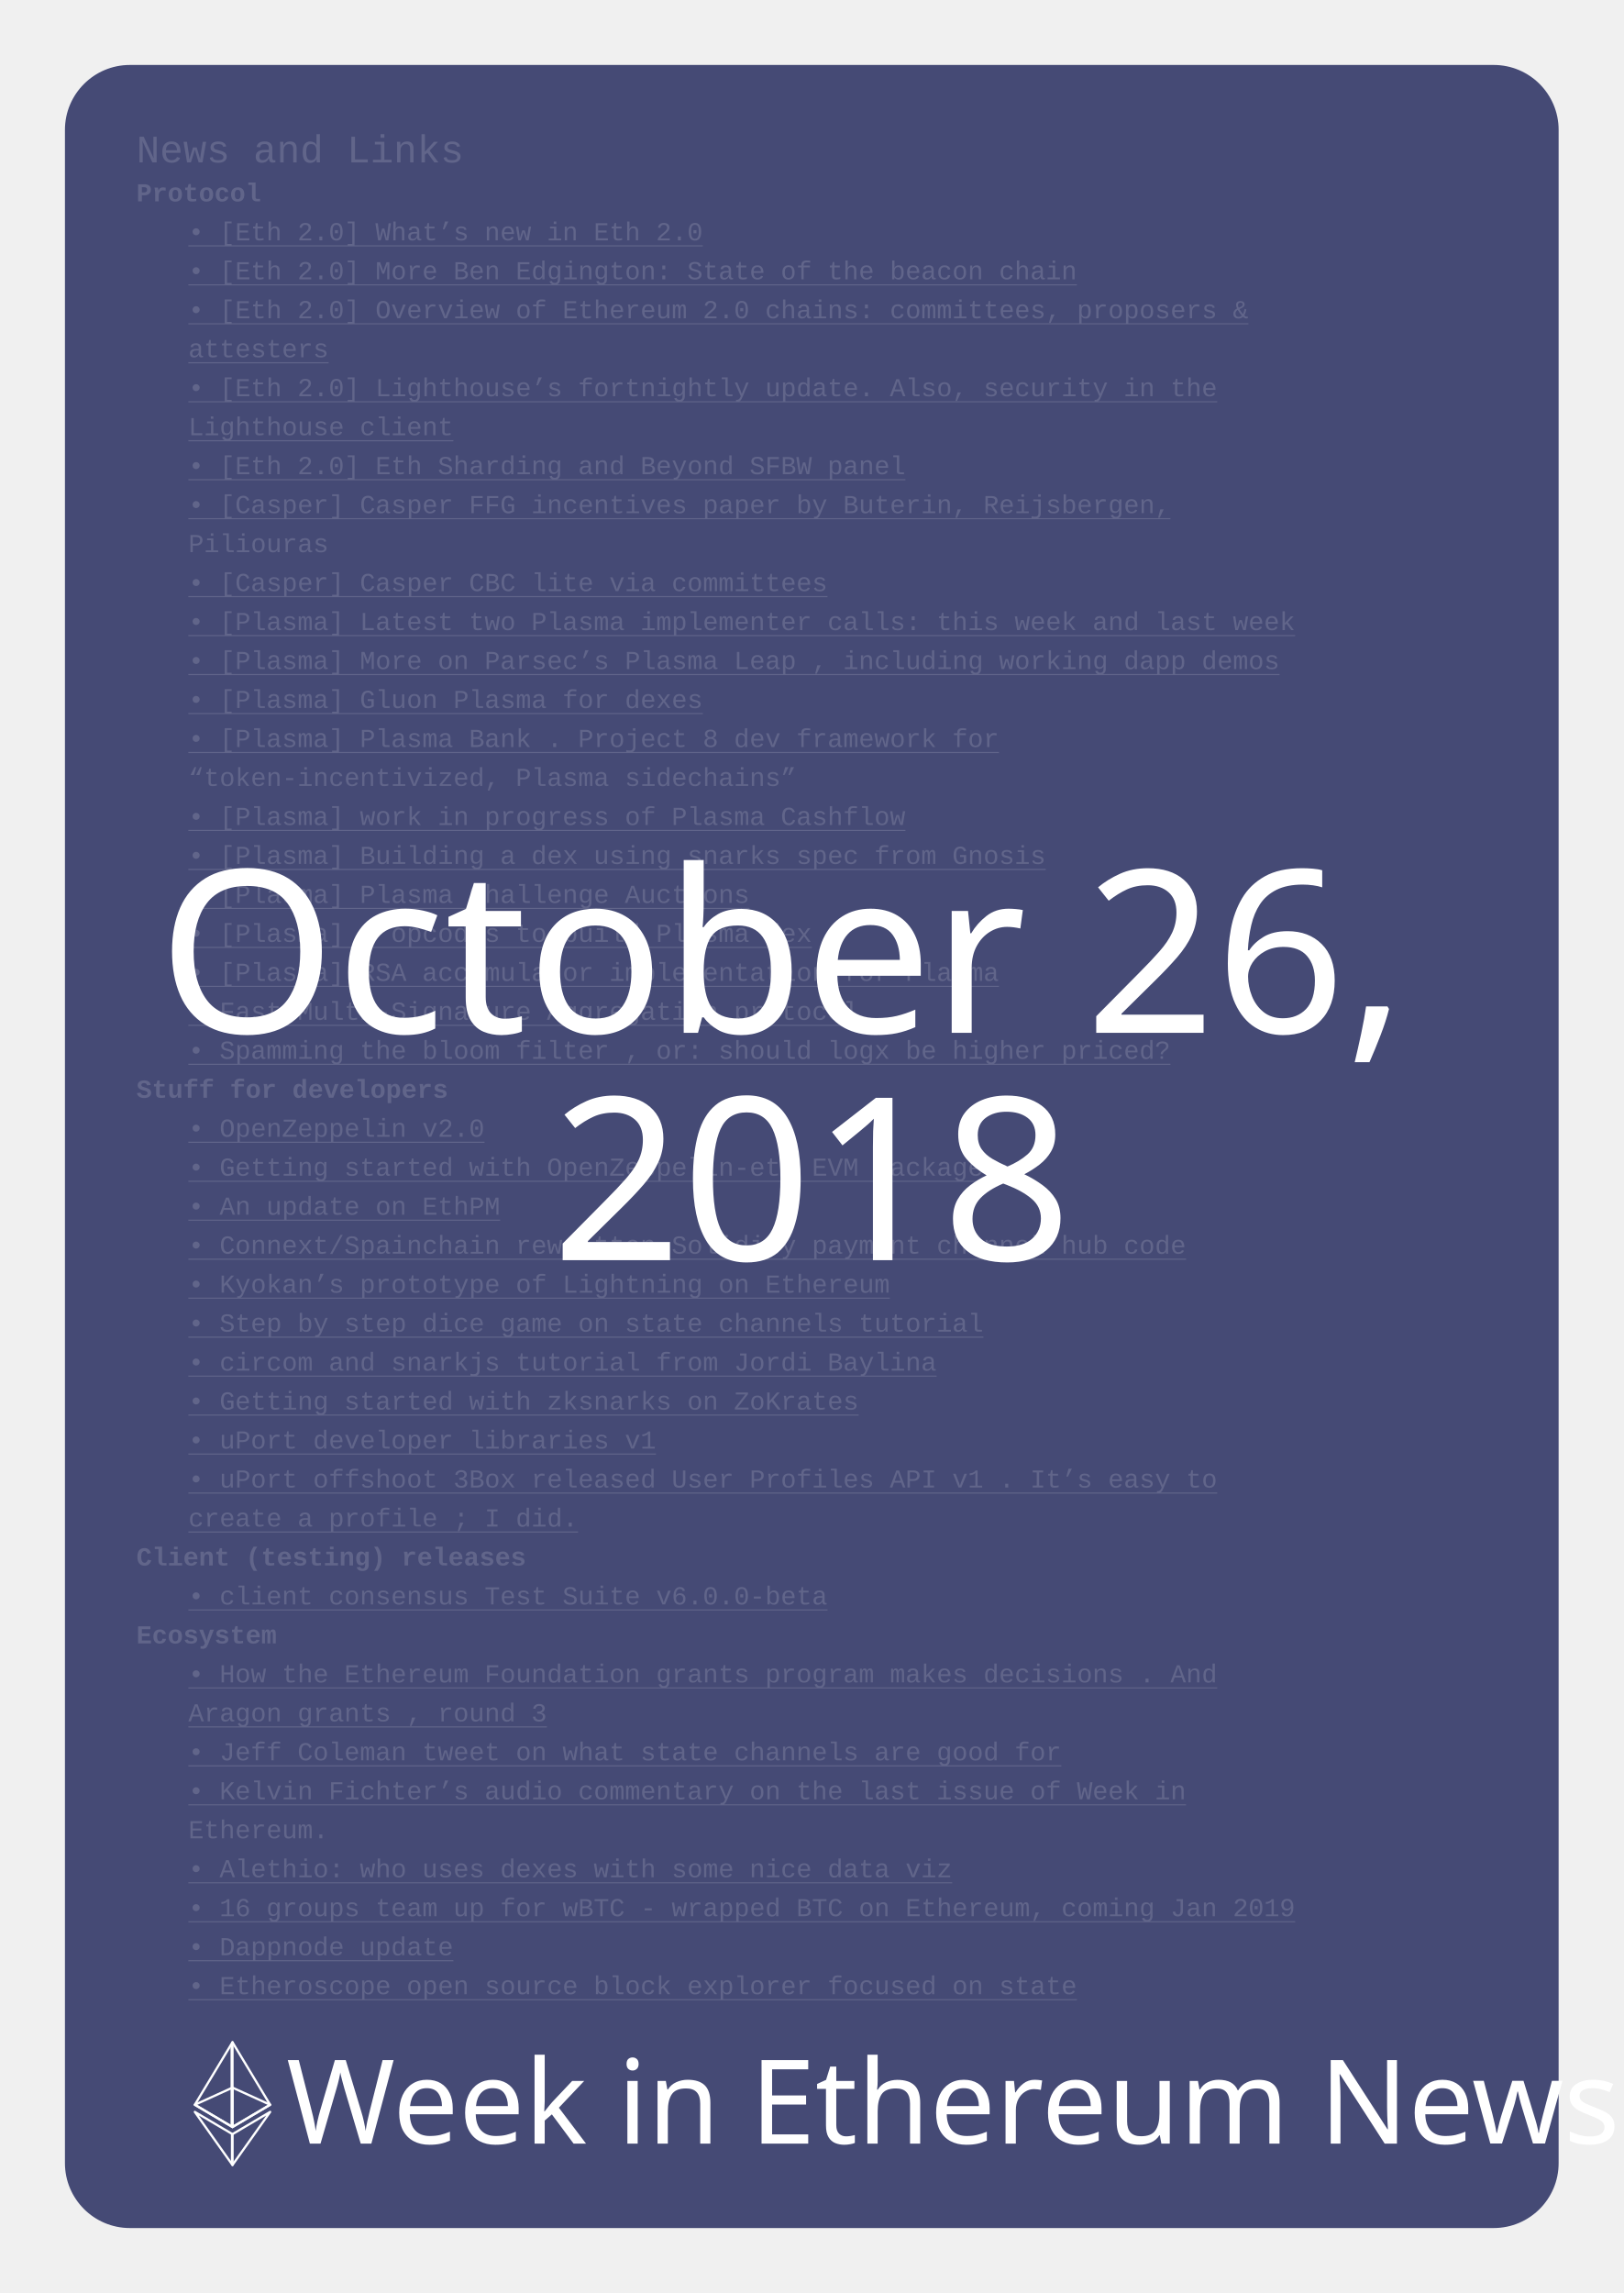
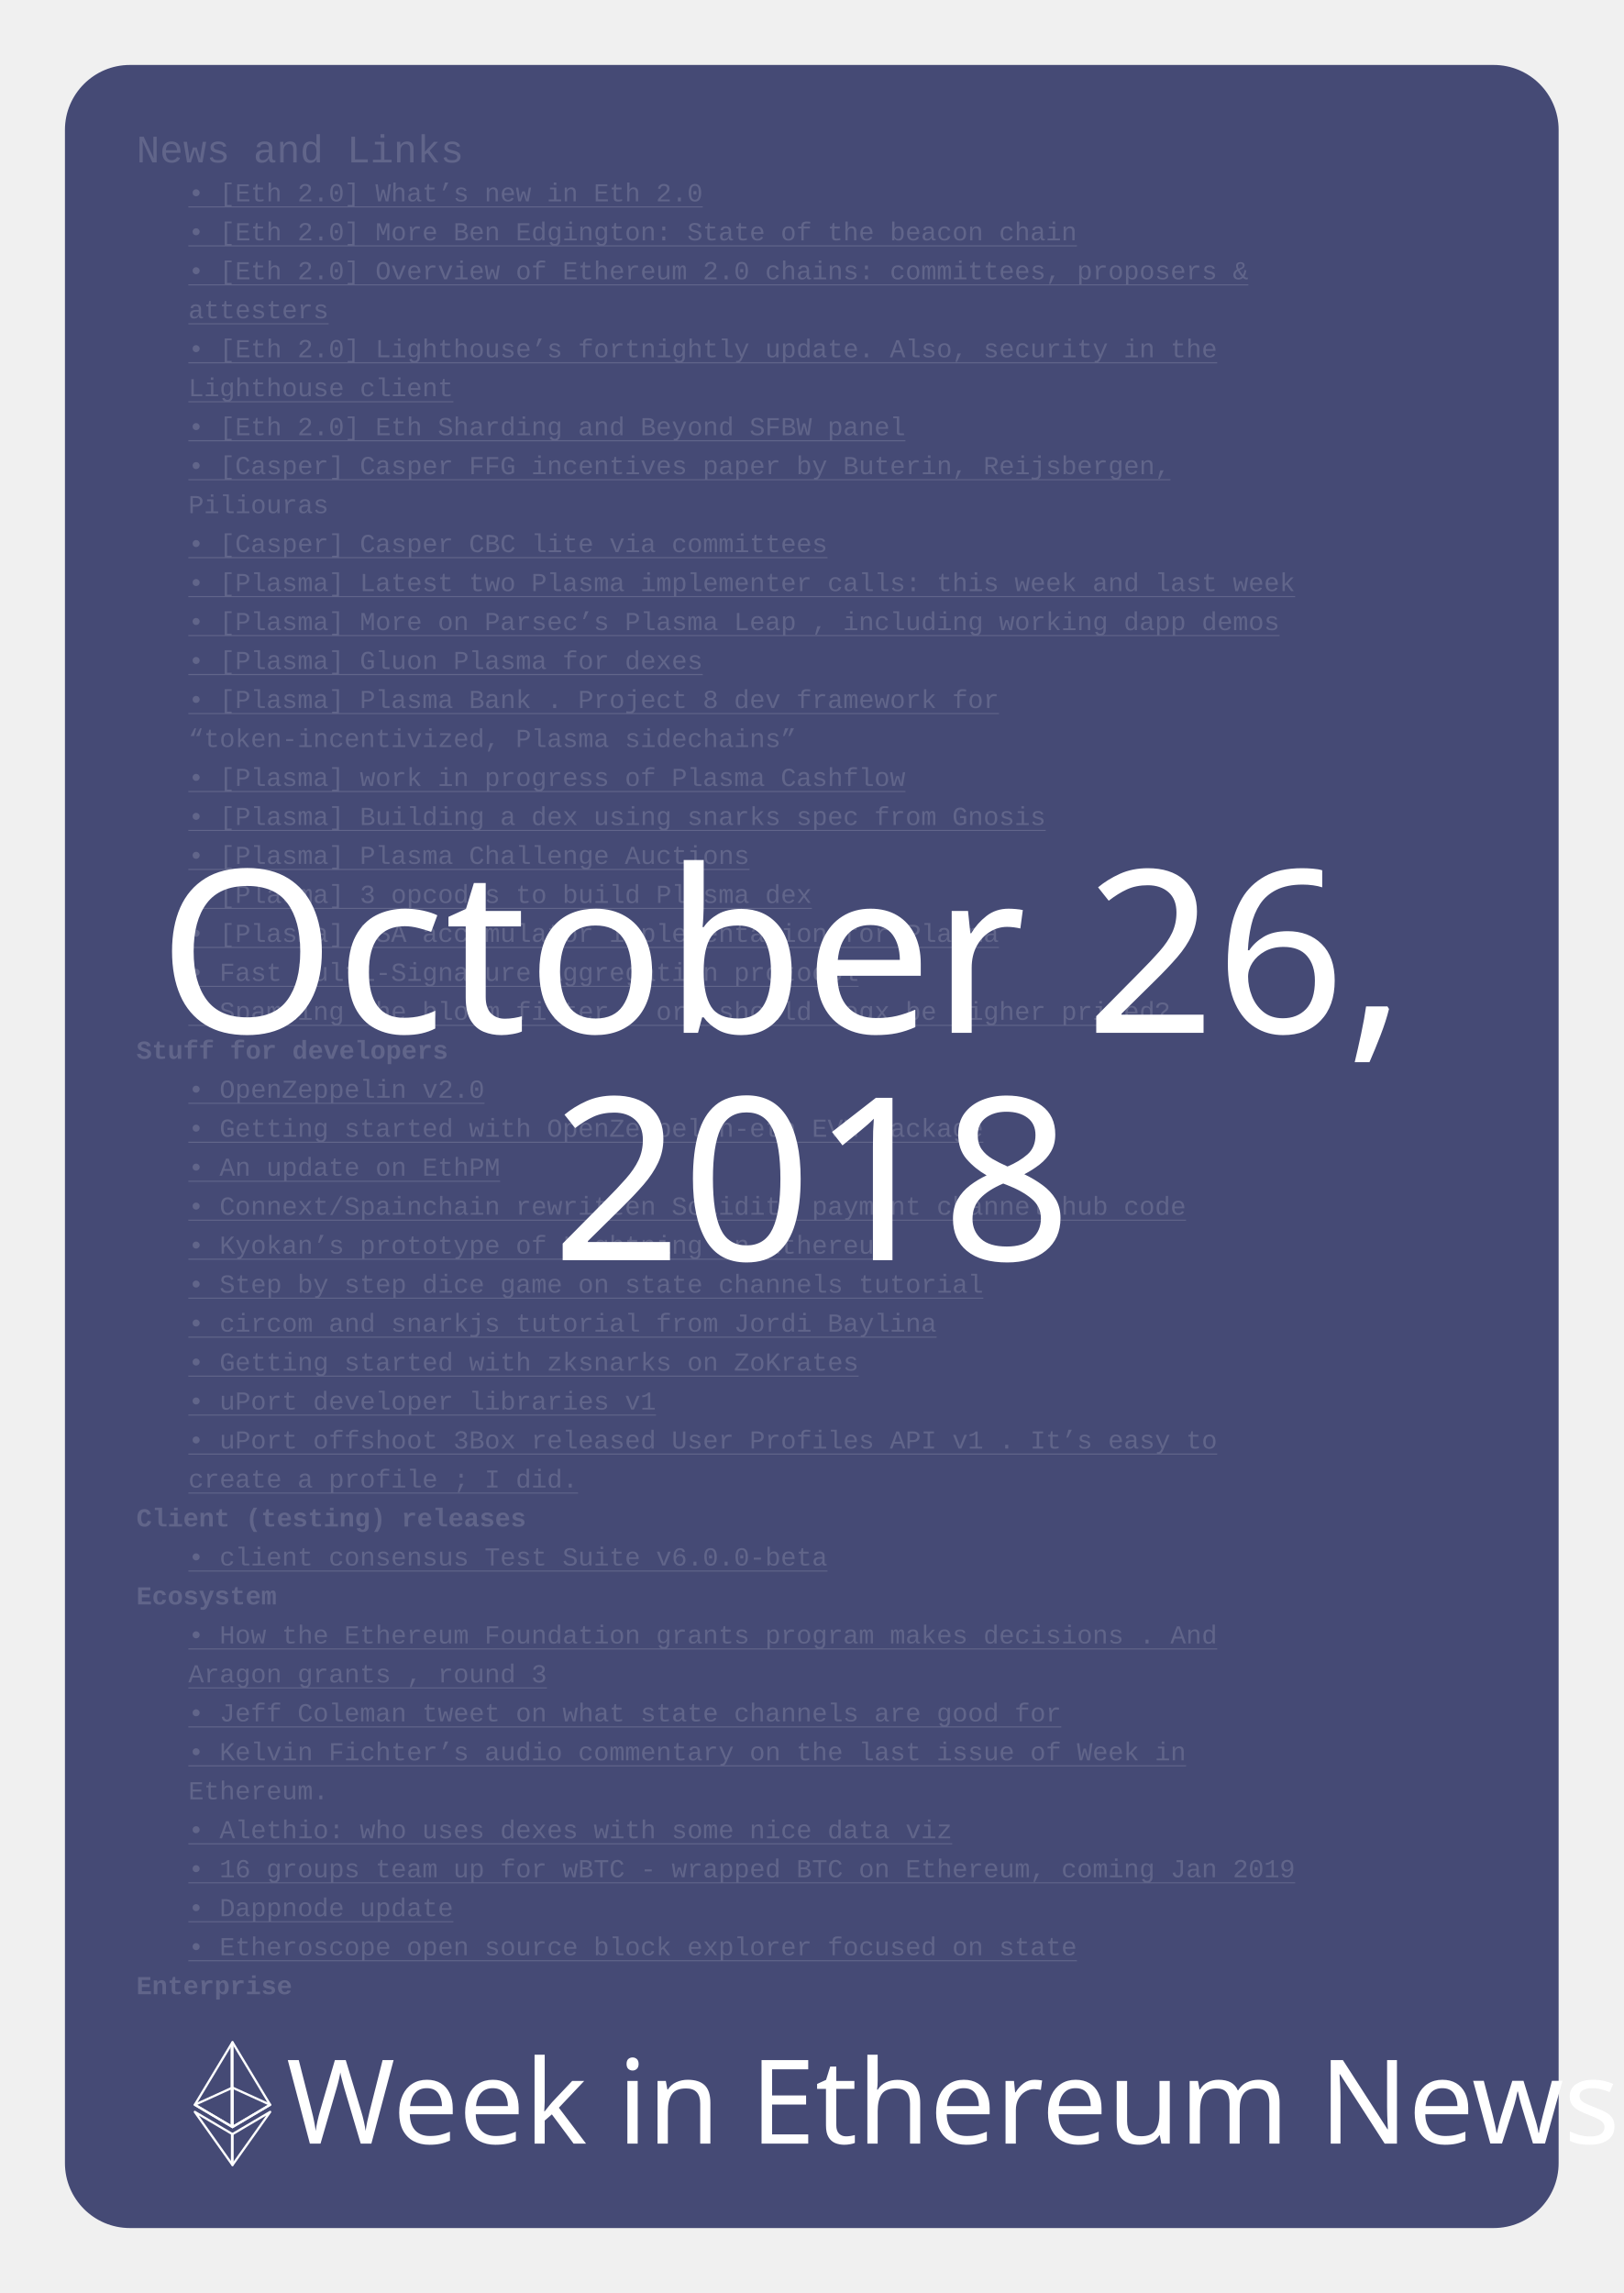
<svg xmlns="http://www.w3.org/2000/svg" width="500" height="706">
  <rect x="20" y="20" width="460" height="666" rx="20" fill="#454A75" />
  <text x="42" y="50" font-size="12" font-family="Courier New" fill="#ffffff" opacity="0.15">News and Links</text>
-   <text x="42" y="62" font-size="8" font-family="Courier New" fill="#ffffff" opacity="0.15" font-weight="bold">Protocol</text>
-   <text x="58" y="74" font-size="8" font-family="Courier New" fill="#ffffff" opacity="0.15" text-decoration="underline">• [Eth 2.0] What’s new in Eth 2.0</text>
-   <text x="58" y="86" font-size="8" font-family="Courier New" fill="#ffffff" opacity="0.15" text-decoration="underline">• [Eth 2.0] More Ben Edgington: State of the beacon chain</text>
-   <text x="58" y="98" font-size="8" font-family="Courier New" fill="#ffffff" opacity="0.15" text-decoration="underline">• [Eth 2.0] Overview of Ethereum 2.0 chains: committees, proposers &amp;</text>
-   <text x="58" y="110" font-size="8" font-family="Courier New" fill="#ffffff" opacity="0.15" text-decoration="underline">attesters</text>
-   <text x="58" y="122" font-size="8" font-family="Courier New" fill="#ffffff" opacity="0.15" text-decoration="underline">• [Eth 2.0] Lighthouse’s fortnightly update. Also, security in the</text>
-   <text x="58" y="134" font-size="8" font-family="Courier New" fill="#ffffff" opacity="0.15" text-decoration="underline">Lighthouse client</text>
-   <text x="58" y="146" font-size="8" font-family="Courier New" fill="#ffffff" opacity="0.15" text-decoration="underline">• [Eth 2.0] Eth Sharding and Beyond SFBW panel</text>
-   <text x="58" y="158" font-size="8" font-family="Courier New" fill="#ffffff" opacity="0.15" text-decoration="underline">• [Casper] Casper FFG incentives paper by Buterin, Reijsbergen,</text>
-   <text x="58" y="170" font-size="8" font-family="Courier New" fill="#ffffff" opacity="0.15">Piliouras</text>
-   <text x="58" y="182" font-size="8" font-family="Courier New" fill="#ffffff" opacity="0.15" text-decoration="underline">• [Casper] Casper CBC lite via committees</text>
-   <text x="58" y="194" font-size="8" font-family="Courier New" fill="#ffffff" opacity="0.15" text-decoration="underline">• [Plasma] Latest two Plasma implementer calls: this week and last week</text>
-   <text x="58" y="206" font-size="8" font-family="Courier New" fill="#ffffff" opacity="0.15" text-decoration="underline">• [Plasma] More on Parsec’s Plasma Leap , including working dapp demos</text>
-   <text x="58" y="218" font-size="8" font-family="Courier New" fill="#ffffff" opacity="0.15" text-decoration="underline">• [Plasma] Gluon Plasma for dexes</text>
-   <text x="58" y="230" font-size="8" font-family="Courier New" fill="#ffffff" opacity="0.15" text-decoration="underline">• [Plasma] Plasma Bank . Project 8 dev framework for</text>
-   <text x="58" y="242" font-size="8" font-family="Courier New" fill="#ffffff" opacity="0.15">“token-incentivized, Plasma sidechains”</text>
-   <text x="58" y="254" font-size="8" font-family="Courier New" fill="#ffffff" opacity="0.15" text-decoration="underline">• [Plasma] work in progress of Plasma Cashflow</text>
-   <text x="58" y="266" font-size="8" font-family="Courier New" fill="#ffffff" opacity="0.15" text-decoration="underline">• [Plasma] Building a dex using snarks spec from Gnosis</text>
-   <text x="58" y="278" font-size="8" font-family="Courier New" fill="#ffffff" opacity="0.15" text-decoration="underline">• [Plasma] Plasma Challenge Auctions</text>
-   <text x="58" y="290" font-size="8" font-family="Courier New" fill="#ffffff" opacity="0.15" text-decoration="underline">• [Plasma] 3 opcodes to build Plasma dex</text>
-   <text x="58" y="302" font-size="8" font-family="Courier New" fill="#ffffff" opacity="0.15" text-decoration="underline">• [Plasma] RSA accumulator implementation for Plasma</text>
-   <text x="58" y="314" font-size="8" font-family="Courier New" fill="#ffffff" opacity="0.15" text-decoration="underline">• Fast Multi-Signature Aggregation protocol</text>
-   <text x="58" y="326" font-size="8" font-family="Courier New" fill="#ffffff" opacity="0.15" text-decoration="underline">• Spamming the bloom filter , or: should logx be higher priced?</text>
-   <text x="42" y="338" font-size="8" font-family="Courier New" fill="#ffffff" opacity="0.15" font-weight="bold">Stuff for developers</text>
-   <text x="58" y="350" font-size="8" font-family="Courier New" fill="#ffffff" opacity="0.15" text-decoration="underline">• OpenZeppelin v2.0</text>
-   <text x="58" y="362" font-size="8" font-family="Courier New" fill="#ffffff" opacity="0.15" text-decoration="underline">• Getting started with OpenZeppelin-eth EVM Package</text>
-   <text x="58" y="374" font-size="8" font-family="Courier New" fill="#ffffff" opacity="0.15" text-decoration="underline">• An update on EthPM</text>
-   <text x="58" y="386" font-size="8" font-family="Courier New" fill="#ffffff" opacity="0.15" text-decoration="underline">• Connext/Spainchain rewritten Solidity payment channel hub code</text>
-   <text x="58" y="398" font-size="8" font-family="Courier New" fill="#ffffff" opacity="0.15" text-decoration="underline">• Kyokan’s prototype of Lightning on Ethereum</text>
-   <text x="58" y="410" font-size="8" font-family="Courier New" fill="#ffffff" opacity="0.15" text-decoration="underline">• Step by step dice game on state channels tutorial</text>
-   <text x="58" y="422" font-size="8" font-family="Courier New" fill="#ffffff" opacity="0.15" text-decoration="underline">• circom and snarkjs tutorial from Jordi Baylina</text>
-   <text x="58" y="434" font-size="8" font-family="Courier New" fill="#ffffff" opacity="0.15" text-decoration="underline">• Getting started with zksnarks on ZoKrates</text>
-   <text x="58" y="446" font-size="8" font-family="Courier New" fill="#ffffff" opacity="0.15" text-decoration="underline">• uPort developer libraries v1</text>
-   <text x="58" y="458" font-size="8" font-family="Courier New" fill="#ffffff" opacity="0.15" text-decoration="underline">• uPort offshoot 3Box released User Profiles API v1 . It’s easy to</text>
-   <text x="58" y="470" font-size="8" font-family="Courier New" fill="#ffffff" opacity="0.15" text-decoration="underline">create a profile ; I did.</text>
-   <text x="42" y="482" font-size="8" font-family="Courier New" fill="#ffffff" opacity="0.15" font-weight="bold">Client (testing) releases</text>
-   <text x="58" y="494" font-size="8" font-family="Courier New" fill="#ffffff" opacity="0.15" text-decoration="underline">• client consensus Test Suite v6.0.0-beta</text>
-   <text x="42" y="506" font-size="8" font-family="Courier New" fill="#ffffff" opacity="0.15" font-weight="bold">Ecosystem</text>
-   <text x="58" y="518" font-size="8" font-family="Courier New" fill="#ffffff" opacity="0.15" text-decoration="underline">• How the Ethereum Foundation grants program makes decisions . And</text>
-   <text x="58" y="530" font-size="8" font-family="Courier New" fill="#ffffff" opacity="0.15" text-decoration="underline">Aragon grants , round 3</text>
-   <text x="58" y="542" font-size="8" font-family="Courier New" fill="#ffffff" opacity="0.15" text-decoration="underline">• Jeff Coleman tweet on what state channels are good for</text>
-   <text x="58" y="554" font-size="8" font-family="Courier New" fill="#ffffff" opacity="0.15" text-decoration="underline">• Kelvin Fichter’s audio commentary on the last issue of Week in</text>
-   <text x="58" y="566" font-size="8" font-family="Courier New" fill="#ffffff" opacity="0.15">Ethereum.</text>
-   <text x="58" y="578" font-size="8" font-family="Courier New" fill="#ffffff" opacity="0.15" text-decoration="underline">• Alethio: who uses dexes with some nice data viz</text>
-   <text x="58" y="590" font-size="8" font-family="Courier New" fill="#ffffff" opacity="0.15" text-decoration="underline">• 16 groups team up for wBTC - wrapped BTC on Ethereum, coming Jan 2019</text>
-   <text x="58" y="602" font-size="8" font-family="Courier New" fill="#ffffff" opacity="0.15" text-decoration="underline">• Dappnode update</text>
-   <text x="58" y="614" font-size="8" font-family="Courier New" fill="#ffffff" opacity="0.15" text-decoration="underline">• Etheroscope open source block explorer focused on state</text>
+   <text x="58" y="62" font-size="8" font-family="Courier New" fill="#ffffff" opacity="0.15" text-decoration="underline">• [Eth 2.0] What’s new in Eth 2.0</text>
+   <text x="58" y="74" font-size="8" font-family="Courier New" fill="#ffffff" opacity="0.15" text-decoration="underline">• [Eth 2.0] More Ben Edgington: State of the beacon chain</text>
+   <text x="58" y="86" font-size="8" font-family="Courier New" fill="#ffffff" opacity="0.15" text-decoration="underline">• [Eth 2.0] Overview of Ethereum 2.0 chains: committees, proposers &amp;</text>
+   <text x="58" y="98" font-size="8" font-family="Courier New" fill="#ffffff" opacity="0.15" text-decoration="underline">attesters</text>
+   <text x="58" y="110" font-size="8" font-family="Courier New" fill="#ffffff" opacity="0.15" text-decoration="underline">• [Eth 2.0] Lighthouse’s fortnightly update. Also, security in the</text>
+   <text x="58" y="122" font-size="8" font-family="Courier New" fill="#ffffff" opacity="0.15" text-decoration="underline">Lighthouse client</text>
+   <text x="58" y="134" font-size="8" font-family="Courier New" fill="#ffffff" opacity="0.15" text-decoration="underline">• [Eth 2.0] Eth Sharding and Beyond SFBW panel</text>
+   <text x="58" y="146" font-size="8" font-family="Courier New" fill="#ffffff" opacity="0.15" text-decoration="underline">• [Casper] Casper FFG incentives paper by Buterin, Reijsbergen,</text>
+   <text x="58" y="158" font-size="8" font-family="Courier New" fill="#ffffff" opacity="0.15">Piliouras</text>
+   <text x="58" y="170" font-size="8" font-family="Courier New" fill="#ffffff" opacity="0.15" text-decoration="underline">• [Casper] Casper CBC lite via committees</text>
+   <text x="58" y="182" font-size="8" font-family="Courier New" fill="#ffffff" opacity="0.15" text-decoration="underline">• [Plasma] Latest two Plasma implementer calls: this week and last week</text>
+   <text x="58" y="194" font-size="8" font-family="Courier New" fill="#ffffff" opacity="0.15" text-decoration="underline">• [Plasma] More on Parsec’s Plasma Leap , including working dapp demos</text>
+   <text x="58" y="206" font-size="8" font-family="Courier New" fill="#ffffff" opacity="0.15" text-decoration="underline">• [Plasma] Gluon Plasma for dexes</text>
+   <text x="58" y="218" font-size="8" font-family="Courier New" fill="#ffffff" opacity="0.15" text-decoration="underline">• [Plasma] Plasma Bank . Project 8 dev framework for</text>
+   <text x="58" y="230" font-size="8" font-family="Courier New" fill="#ffffff" opacity="0.15">“token-incentivized, Plasma sidechains”</text>
+   <text x="58" y="242" font-size="8" font-family="Courier New" fill="#ffffff" opacity="0.15" text-decoration="underline">• [Plasma] work in progress of Plasma Cashflow</text>
+   <text x="58" y="254" font-size="8" font-family="Courier New" fill="#ffffff" opacity="0.15" text-decoration="underline">• [Plasma] Building a dex using snarks spec from Gnosis</text>
+   <text x="58" y="266" font-size="8" font-family="Courier New" fill="#ffffff" opacity="0.15" text-decoration="underline">• [Plasma] Plasma Challenge Auctions</text>
+   <text x="58" y="278" font-size="8" font-family="Courier New" fill="#ffffff" opacity="0.15" text-decoration="underline">• [Plasma] 3 opcodes to build Plasma dex</text>
+   <text x="58" y="290" font-size="8" font-family="Courier New" fill="#ffffff" opacity="0.15" text-decoration="underline">• [Plasma] RSA accumulator implementation for Plasma</text>
+   <text x="58" y="302" font-size="8" font-family="Courier New" fill="#ffffff" opacity="0.15" text-decoration="underline">• Fast Multi-Signature Aggregation protocol</text>
+   <text x="58" y="314" font-size="8" font-family="Courier New" fill="#ffffff" opacity="0.15" text-decoration="underline">• Spamming the bloom filter , or: should logx be higher priced?</text>
+   <text x="42" y="326" font-size="8" font-family="Courier New" fill="#ffffff" opacity="0.15" font-weight="bold">Stuff for developers</text>
+   <text x="58" y="338" font-size="8" font-family="Courier New" fill="#ffffff" opacity="0.15" text-decoration="underline">• OpenZeppelin v2.0</text>
+   <text x="58" y="350" font-size="8" font-family="Courier New" fill="#ffffff" opacity="0.15" text-decoration="underline">• Getting started with OpenZeppelin-eth EVM Package</text>
+   <text x="58" y="362" font-size="8" font-family="Courier New" fill="#ffffff" opacity="0.15" text-decoration="underline">• An update on EthPM</text>
+   <text x="58" y="374" font-size="8" font-family="Courier New" fill="#ffffff" opacity="0.15" text-decoration="underline">• Connext/Spainchain rewritten Solidity payment channel hub code</text>
+   <text x="58" y="386" font-size="8" font-family="Courier New" fill="#ffffff" opacity="0.15" text-decoration="underline">• Kyokan’s prototype of Lightning on Ethereum</text>
+   <text x="58" y="398" font-size="8" font-family="Courier New" fill="#ffffff" opacity="0.15" text-decoration="underline">• Step by step dice game on state channels tutorial</text>
+   <text x="58" y="410" font-size="8" font-family="Courier New" fill="#ffffff" opacity="0.15" text-decoration="underline">• circom and snarkjs tutorial from Jordi Baylina</text>
+   <text x="58" y="422" font-size="8" font-family="Courier New" fill="#ffffff" opacity="0.15" text-decoration="underline">• Getting started with zksnarks on ZoKrates</text>
+   <text x="58" y="434" font-size="8" font-family="Courier New" fill="#ffffff" opacity="0.15" text-decoration="underline">• uPort developer libraries v1</text>
+   <text x="58" y="446" font-size="8" font-family="Courier New" fill="#ffffff" opacity="0.15" text-decoration="underline">• uPort offshoot 3Box released User Profiles API v1 . It’s easy to</text>
+   <text x="58" y="458" font-size="8" font-family="Courier New" fill="#ffffff" opacity="0.15" text-decoration="underline">create a profile ; I did.</text>
+   <text x="42" y="470" font-size="8" font-family="Courier New" fill="#ffffff" opacity="0.15" font-weight="bold">Client (testing) releases</text>
+   <text x="58" y="482" font-size="8" font-family="Courier New" fill="#ffffff" opacity="0.15" text-decoration="underline">• client consensus Test Suite v6.0.0-beta</text>
+   <text x="42" y="494" font-size="8" font-family="Courier New" fill="#ffffff" opacity="0.15" font-weight="bold">Ecosystem</text>
+   <text x="58" y="506" font-size="8" font-family="Courier New" fill="#ffffff" opacity="0.15" text-decoration="underline">• How the Ethereum Foundation grants program makes decisions . And</text>
+   <text x="58" y="518" font-size="8" font-family="Courier New" fill="#ffffff" opacity="0.15" text-decoration="underline">Aragon grants , round 3</text>
+   <text x="58" y="530" font-size="8" font-family="Courier New" fill="#ffffff" opacity="0.15" text-decoration="underline">• Jeff Coleman tweet on what state channels are good for</text>
+   <text x="58" y="542" font-size="8" font-family="Courier New" fill="#ffffff" opacity="0.15" text-decoration="underline">• Kelvin Fichter’s audio commentary on the last issue of Week in</text>
+   <text x="58" y="554" font-size="8" font-family="Courier New" fill="#ffffff" opacity="0.15">Ethereum.</text>
+   <text x="58" y="566" font-size="8" font-family="Courier New" fill="#ffffff" opacity="0.15" text-decoration="underline">• Alethio: who uses dexes with some nice data viz</text>
+   <text x="58" y="578" font-size="8" font-family="Courier New" fill="#ffffff" opacity="0.15" text-decoration="underline">• 16 groups team up for wBTC - wrapped BTC on Ethereum, coming Jan 2019</text>
+   <text x="58" y="590" font-size="8" font-family="Courier New" fill="#ffffff" opacity="0.15" text-decoration="underline">• Dappnode update</text>
+   <text x="58" y="602" font-size="8" font-family="Courier New" fill="#ffffff" opacity="0.15" text-decoration="underline">• Etheroscope open source block explorer focused on state</text>
+   <text x="42" y="614" font-size="8" font-family="Courier New" fill="#ffffff" opacity="0.15" font-weight="bold">Enterprise</text>
  <text fill="#ffffff" font-family="Calibri" font-size="70" font-weight="300" text-anchor="middle">
    <tspan x="250" y="318">October 26,</tspan>
    <tspan x="250" y="388">2018</tspan>
  </text>
  <g transform="translate(20, 300) scale(0.8)">
    <path d="m64.496 411-.317 1.076v31.228l.317.316 14.495-8.568L64.496 411Z" stroke="#fff" stroke-width=".866" stroke-linecap="round" stroke-linejoin="round" fill="none" />
    <path d="M64.496 411 50 435.052l14.496 8.568V411Zm0 35.365-.179.218v11.124l.179.521L79 437.801l-14.504 8.564Z" stroke="#fff" stroke-width=".866" stroke-linecap="round" stroke-linejoin="round" fill="none" />
    <path d="M64.496 458.228v-11.863L50 437.801l14.496 20.427Zm0-14.608 14.495-8.568-14.495-6.589v15.157ZM50 435.052l14.496 8.568v-15.157L50 435.052Z" stroke="#fff" stroke-width=".866" stroke-linecap="round" stroke-linejoin="round" fill="none" />
  </g>
  <text fill="#ffffff" font-family="Calibri" font-size="36" x="88.195" y="660">Week in Ethereum News</text>
</svg>
